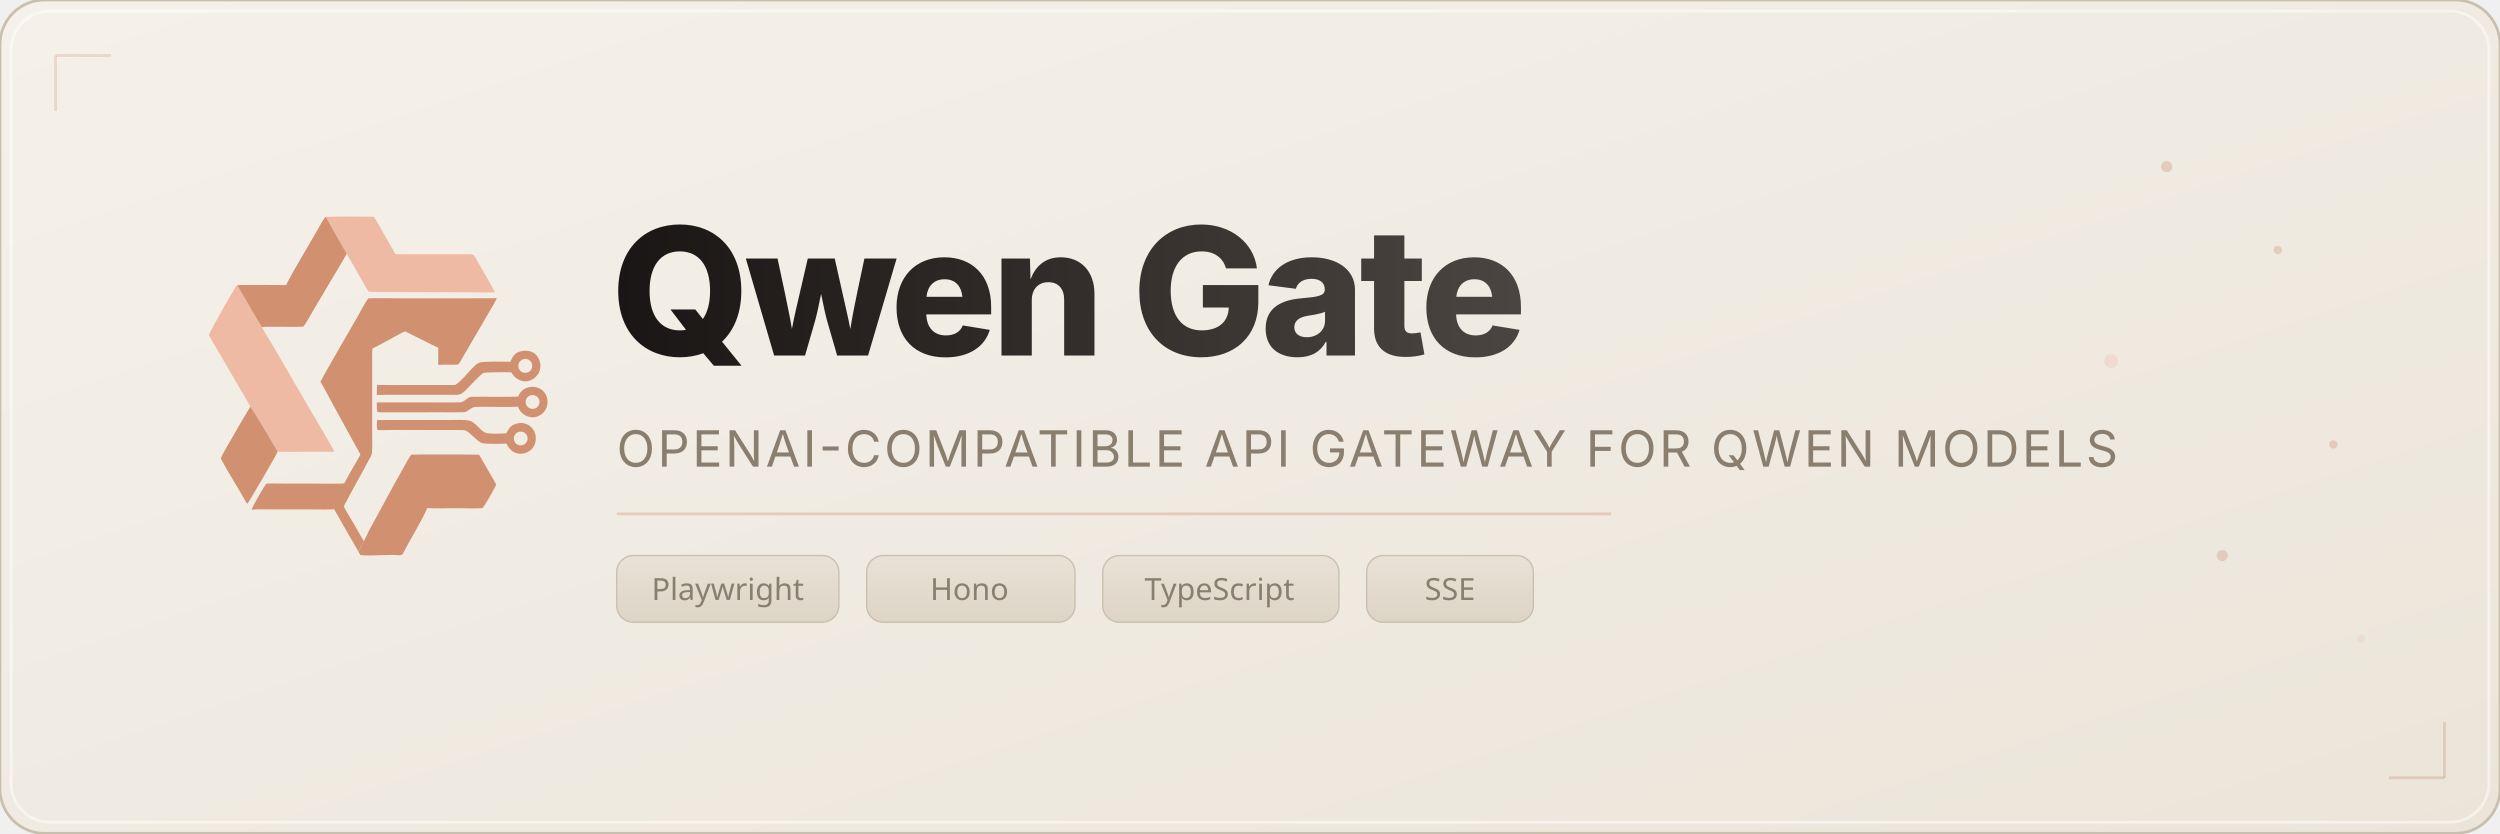
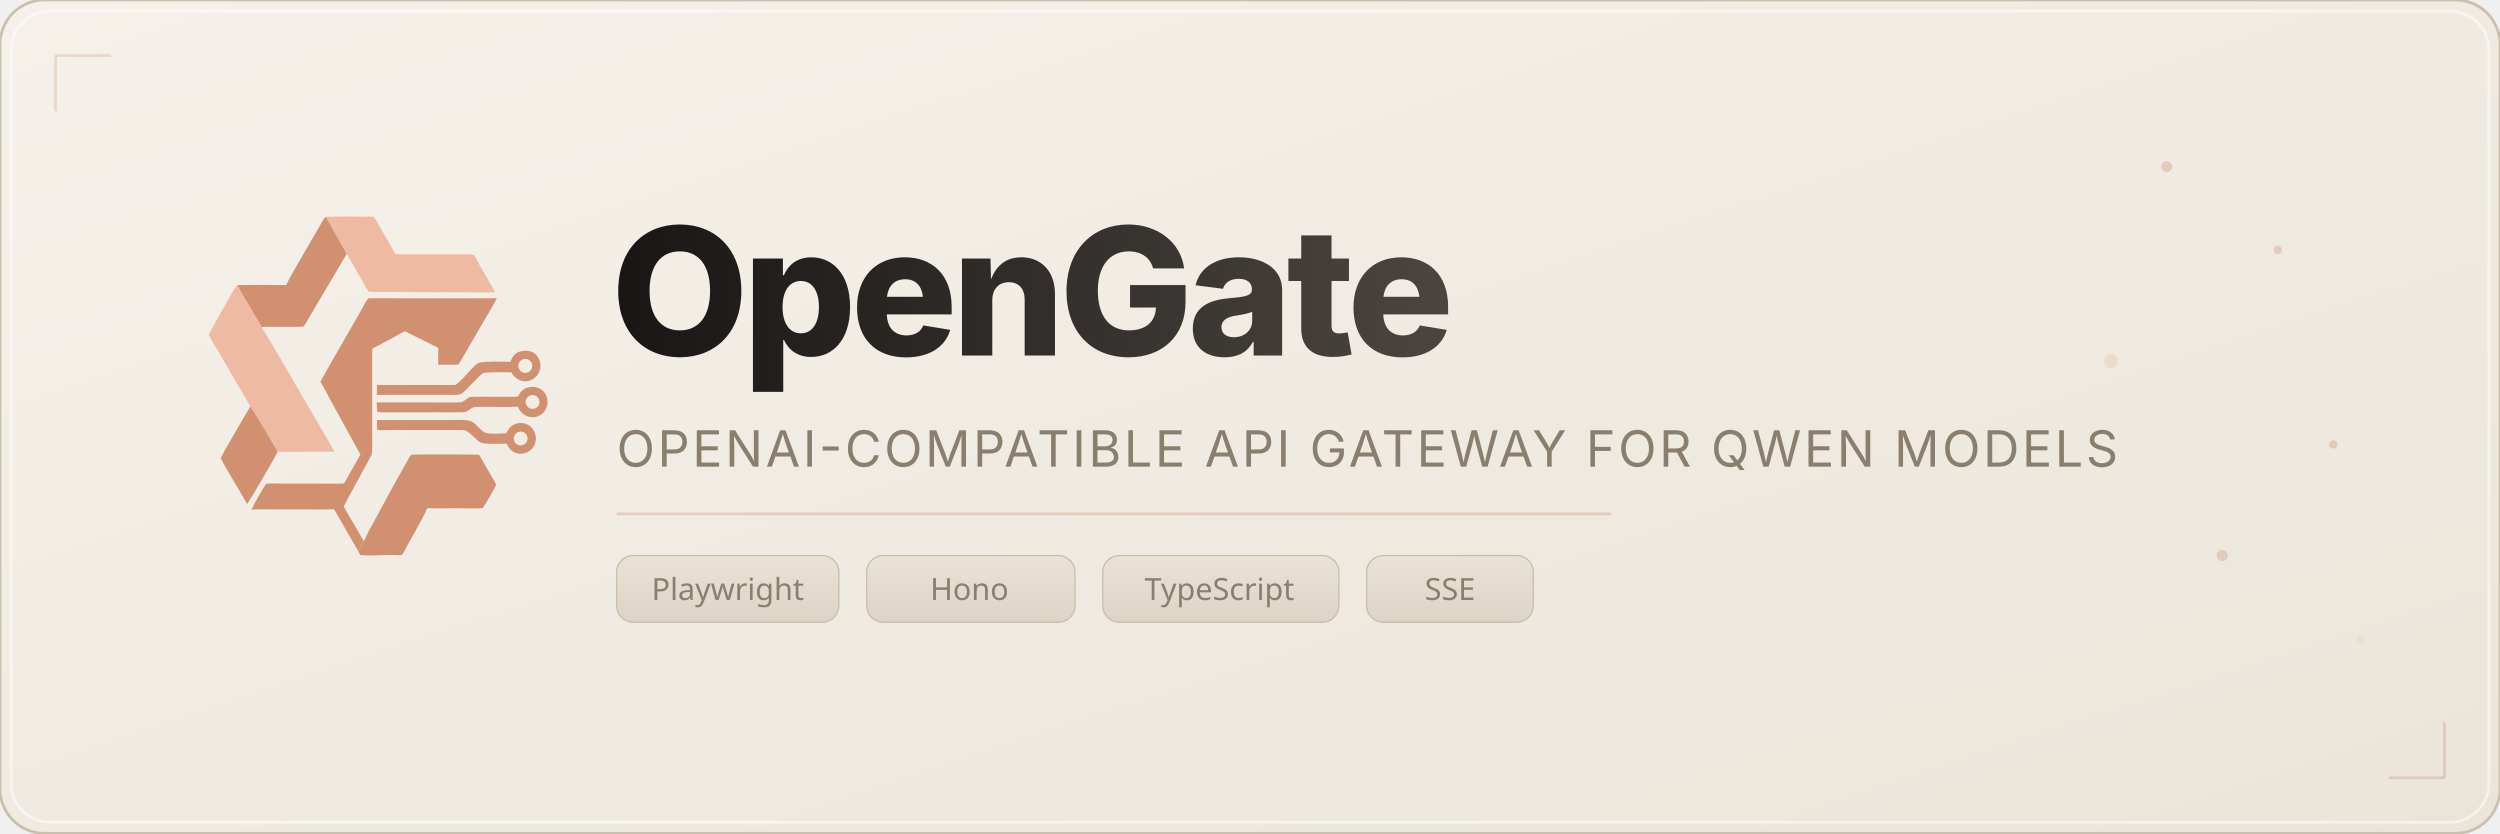
<svg xmlns="http://www.w3.org/2000/svg" viewBox="0 0 900 300" width="100%">
  <defs>
    <linearGradient id="bg" x1="0%" y1="0%" x2="100%" y2="100%">
      <stop offset="0%" stop-color="#F5F1EA" />
      <stop offset="50%" stop-color="#F0EBE2" />
      <stop offset="100%" stop-color="#EBE5D9" />
    </linearGradient>
    <linearGradient id="textGrad" x1="0%" y1="0%" x2="100%" y2="0%">
      <stop offset="0%" stop-color="#1a1615" />
      <stop offset="100%" stop-color="#4a4540" />
    </linearGradient>
    <linearGradient id="tagBg" x1="0%" y1="0%" x2="0%" y2="100%">
      <stop offset="0%" stop-color="#E9E2D6" />
      <stop offset="100%" stop-color="#DDD4C6" />
    </linearGradient>
  </defs>
  <rect width="900" height="300" fill="url(#bg)" rx="16" stroke="#C9BFAE" stroke-width="1" />
  <rect x="4" y="4" width="892" height="292" rx="14" fill="none" stroke="#FFFFFF" stroke-width="1" opacity="0.5" />
  <g transform="translate(30, 40)">
    <svg width="200" height="200" preserveAspectRatio="none" style="display: block;" version="1.1" viewBox="0 0 2000 2000">
      <path fill="rgb(209,145,112)" d="M1025.63 674.049c33.95-1.481 79.95-.116 114.68-.11l227.23.062c29.41.142 58.82.034 88.22-.324 10.69-.173 22.25.375 32.61-.524l-1.3 3.155c-4.77 11.786-14.73 27.248-21.35 38.757l-46.07 79.103-45.47 77.964c-6.25 10.673-17.33 30.908-24.3 40.001-21.93 2.428-48.9-.883-71.93 1.663-1.22-15.783-.12-45.27 0-61.912-12.39-5.233-27.24-12.994-39.47-18.99a8323 8323 0 0 1-80.34-40.099c-10.54 3.716-29.19 15.158-39.45 20.466-25.95 13.433-51.79 28.743-78.04 41.478-1.16 10.505-.86 27.423-.86 38.048l.05 60.301-.03 202.022c-.01 16.01 2.09 74.29-2.69 83.42-30.8 58.83-69.455 125.97-99.566 184.31 3.026 7.59 24.638 43.99 29.962 52.62 14.326 23.24 28.027 50 42.254 72.58-6.71 10.69-11.079 22.61-19.046 35.4l-1.859-.39c-9.924-18.18-21.203-36.63-31.581-54.66a8998 8998 0 0 0-54.369-95.06c-19.299 1.67-53.449.6-73.937.59l-141.781-.01c-25.317 0-57.123-.87-81.888.71 7.877-18.26 41.646-78.26 53.648-93.5 21.046-1.19 53.479-.15 75.245-.1l137.418.07c12.314-.01 58.708.99 67.035-.81 3.116-4.29 5.503-9 7.983-13.67 16.187-30.5 34.563-59.79 50.922-90.2l-98.585-179.41c-14.158-25.75-30.417-58.349-45.5-82.818 4.354-7.123 8.991-16.574 13.191-24.068a5913 5913 0 0 0 30.735-54.435c29.892-52.883 61.651-106.103 91.676-159.005 9.145-16.113 26.713-50.022 36.553-62.625" />
      <path fill="rgb(238,186,163)" d="M552.822 627.091c1.337.924 2.085 1.393 2.946 2.904 21.814 38.268 44.366 76.216 66.715 114.173 3.655 6.208 17.929 28.963 19.652 33.693 53.779 86.801 105.926 180.668 158.181 269.079l72.887 124.87c8.283 14.47 24.578 40.61 30.648 54.36l-131.995.23c-21.638.04-51.273.88-72.244-.69-30.018-50.46-66.05-114.57-98.238-162.34l-110.214-189.236c-11.805-20.68-29.649-47.907-39.366-68.639 3.909-11.819 94.516-172.767 101.028-178.404" />
      <path fill="rgb(209,145,112)" d="m1009.77 1548.04.41-.68c6.18-10.41 12.81-26.87 18.88-38.25l90.38-166.26c11.81-21.5 23.82-42.89 36.03-64.16 6.3-11.1 12.1-22.87 19.12-33.5 1.68-2.54 4.74-7.57 7.7-8.56 2.63-.87 230.31-.96 242.51.37 15.57 26.32 30.88 52.79 45.91 79.41 4.35 7.83 12.67 20.99 15.61 28.64-9.08 19.04-36.7 67.58-48.87 84.11-18.27 1.75-60.43.82-80.94.47-37.29-.62-81.97 1.54-118.26-.41-24.9 55.52-60.3 110.09-88.1 164.49-2.76 5.42-11.23 5.46-16.67 4.98-41.5-3.65-97.04 4.46-136.544-.77-2.655-4.97-5.346-9.93-8.071-14.87l1.859.39c7.967-12.79 12.336-24.71 19.046-35.4" />
      <path fill="rgb(238,186,163)" d="M873.115 380.723c54.251-1.914 116.406-.839 171.205-.537 2.4 1.995 4.84 4.442 6.43 7.153 20.6 35.053 40.09 70.77 60.61 105.876 4.69 8.033 7.73 12.88 11.07 21.693 23.05 1.039 50.41.447 73.78.446l132.61-.1c20.48-.008 41.23-.105 61.72.05 3.58.027 12.05 1.132 14.89 3.035.9.599 4.8 5.996 5.32 7.068 5.25 11.017 70.54 122.457 70.91 126.144-4.86 3.345-120.35-.743-138.03.702-24.17-.895-60.25-.757-84.4-.126-16.83-.763-36.97-.331-54.03-.441-37.78-.395-75.57-.582-113.36-.561-19.61-.089-45.36.462-64.16-1.03-9.02-11.518-23.24-38.763-31.307-52.613l-25.684-44.638c-7.371-12.593-16.215-26.713-22.189-39.819-2.007-1.697-70.861-122.86-75.385-132.302" />
      <path fill="rgb(209,145,112)" d="M729.695 626.24c25.467-49.609 59.732-106.5 88.197-155.449l31.922-55.225c4.805-8.353 15.939-30.668 23.301-34.843 4.524 9.442 73.378 130.605 75.385 132.302-14.481 26.138-32.093 55.002-47.388 80.752l-68.398 115.286c-7.31 12.252-33.381 59.306-40.233 66.582-20.095 2.925-145.096-1.155-150.346 2.216-1.723-4.73-15.997-27.485-19.652-33.693-22.349-37.957-44.901-75.905-66.715-114.173-.861-1.511-1.609-1.98-2.946-2.904 4.077-2.201 160.557-1.091 176.873-.851m-128.321 437.13c32.188 47.77 68.22 111.88 98.238 162.34-2.626 9.51-103.117 181.56-109.846 188.62-3.437-7.07-8.069-13.52-11.902-20.35-26.726-47.67-57.512-94.9-82.907-143.18 4.575-14.77 29.158-55 37.901-70.25 22.398-39.07 45.114-78.72 68.516-117.18m987.496-200.984c19.14.167 35.73 5.276 46.69 22.294 8.57 13.321 12.34 28.99 8.69 44.657a57.43 57.43 0 0 1-26.96 36.116c-28.7 17.016-61.6 2.685-76.72-25.125-11.38-.515-95.39-1.16-101.34 2.976-16.36 11.378-46.46 45.551-63.06 61.776-21.13 20.65-26.98 15.88-56.09 16.27-11.01.03-22.83-.04-33.99-.05h-138.84c-30.27-.17-60.55.05-90.81.67-.02-11.95.5-24.544.83-36.552 34.12 1.311 71.39.649 105.79.647l175.48-.111c22.23-13.639 43.12-41.689 61.63-60.412 7.2-7.287 15-15.828 24.71-19.633 15.81-6.197 90.26-3.525 112.49-3.623 11.47-27.741 20.9-36.218 51.5-39.9m4.64 79.82a25.1 25.1 0 0 0 22-19.64 25.09 25.09 0 0 0-11.87-27.001 25.1 25.1 0 0 0-14.83-3.328c-13.87 1.209-24.11 13.484-22.81 27.349 1.31 13.865 13.65 24.017 27.51 22.62" />
      <path fill="rgb(209,145,112)" d="M1615.79 992.429c65 .28 75.03 86.761 18.43 106.981-27.36 9.78-60.59-6.7-69.16-35.32-49.71 2.74-103.67-.98-153.75.93-16.19.62-25.28 18.15-41.99 18.85-23.34.98-47.61.37-71.02.4l-150.05.03c-11.72-.02-82.55.93-88.99-.85-3.32-5.14-2.67-27.18-2.84-34.89 65.53.4 131.05.46 196.58.18l69.34.08c11.09-.02 22.34.05 33.43-.25 15.1.15 27.19-19.9 41.39-20.09 55.79-.75 112.19.98 167.95-.51 9.4-23.11 25.93-33.877 50.68-35.541m-17.22 38.081a24.95 24.95 0 0 0-5.93 20.55 24.88 24.88 0 0 0 12.19 17.57 24.9 24.9 0 0 0 18.63 2.5c11.17-2.89 18.89-13.09 18.64-24.63-.24-11.39-8.18-21.17-19.28-23.73a24.92 24.92 0 0 0-24.25 7.74m-540.91 80.9c8.54 1.2 23.04.7 32.2.67l50.28-.05 178.64-.01c22.15-.03 51.28-2.18 72.92 3.06 19.49 4.72 39.55 38.13 57.13 43.06 18.24 5.12 53.84 2.69 73.3 1.98 7.45-11.7 12.23-23.82 25.68-30.56 46.42-23.24 93.28 17.09 78.32 67.21-.07.28-.14.56-.21.85-13.69 37.25-63.63 48.99-90.45 18.29-5.96-6.81-8.4-11.81-12.31-19.13-20.29 1.33-66.95 2.47-86.74-1.56-17.94-3.64-48.2-45.55-65.69-46.56-19.93-1.15-45.67-.62-66.05-.6l-189.21-.21c-8.17-.01-52.74 2-56.72-.62-3.42-6.46-1.63-27.82-1.09-35.82m502.62 46.78c-9.44 6.65-13.05 18.92-8.72 29.63 4.34 10.7 15.48 17 26.88 15.2a24.83 24.83 0 0 0 15.9-39.56 24.83 24.83 0 0 0-24.31-9.38c-3.51.66-6.83 2.06-9.75 4.11" />
      <path fill="rgb(238,222,207)" fill-opacity=".008" d="M1259.23 652.127c24.15-.631 60.23-.769 84.4.126-5.48 1.924-122.26 2.147-133.5 1.091 13.1-1.252 38.13 1.688 49.1-1.217" />
      <g id="_ci60r4wf" pointer-events="none" style="mix-blend-mode:multiply">
        <rect width="100%" height="100%" fill="url(#_diedph97)" />
      </g>
    </svg>
  </g>
-   <text x="220" y="128" font-family="ui-sans-serif, system-ui, -apple-system, sans-serif" font-size="64" font-weight="800" fill="url(#textGrad)" letter-spacing="-2">Qwen Gate</text>
+   <text x="220" y="128" font-family="ui-sans-serif, system-ui, -apple-system, sans-serif" font-size="64" font-weight="800" fill="url(#textGrad)" letter-spacing="-2">OpenGate</text>
  <text x="222" y="168" font-family="ui-sans-serif, system-ui, -apple-system, sans-serif" font-size="18" fill="#8a7f6f" letter-spacing="1">OPENAI-COMPATIBLE API GATEWAY FOR QWEN MODELS</text>
  <line x1="222" y1="185" x2="580" y2="185" stroke="#D49A82" stroke-width="1" opacity="0.4" />
  <g font-family="ui-sans-serif, system-ui, sans-serif" font-size="11" fill="#1a1615">
    <rect x="222" y="200" width="80" height="24" rx="6" fill="url(#tagBg)" stroke="#C9BFAE" stroke-width="0.5" />
    <text x="262" y="216" text-anchor="middle" font-weight="500" fill="#8a7f6f">Playwright</text>
    <rect x="312" y="200" width="75" height="24" rx="6" fill="url(#tagBg)" stroke="#C9BFAE" stroke-width="0.5" />
    <text x="349" y="216" text-anchor="middle" font-weight="500" fill="#8a7f6f">Hono</text>
    <rect x="397" y="200" width="85" height="24" rx="6" fill="url(#tagBg)" stroke="#C9BFAE" stroke-width="0.5" />
    <text x="439" y="216" text-anchor="middle" font-weight="500" fill="#8a7f6f">TypeScript</text>
    <rect x="492" y="200" width="60" height="24" rx="6" fill="url(#tagBg)" stroke="#C9BFAE" stroke-width="0.5" />
    <text x="522" y="216" text-anchor="middle" font-weight="500" fill="#8a7f6f">SSE</text>
  </g>
  <circle cx="780" cy="60" r="2" fill="#D49A82" opacity="0.4" />
  <circle cx="820" cy="90" r="1.5" fill="#C2866E" opacity="0.3" />
  <circle cx="760" cy="130" r="2.5" fill="#EAB8A6" opacity="0.3" />
  <circle cx="840" cy="160" r="1.5" fill="#D49A82" opacity="0.4" />
  <circle cx="800" cy="200" r="2" fill="#C2866E" opacity="0.3" />
  <circle cx="850" cy="230" r="1.5" fill="#EAB8A6" opacity="0.2" />
  <path d="M 20 20 L 20 40" stroke="#D49A82" stroke-width="1" opacity="0.3" />
  <path d="M 20 20 L 40 20" stroke="#D49A82" stroke-width="1" opacity="0.3" />
  <path d="M 880 280 L 880 260" stroke="#C2866E" stroke-width="1" opacity="0.3" />
  <path d="M 880 280 L 860 280" stroke="#C2866E" stroke-width="1" opacity="0.3" />
</svg>
